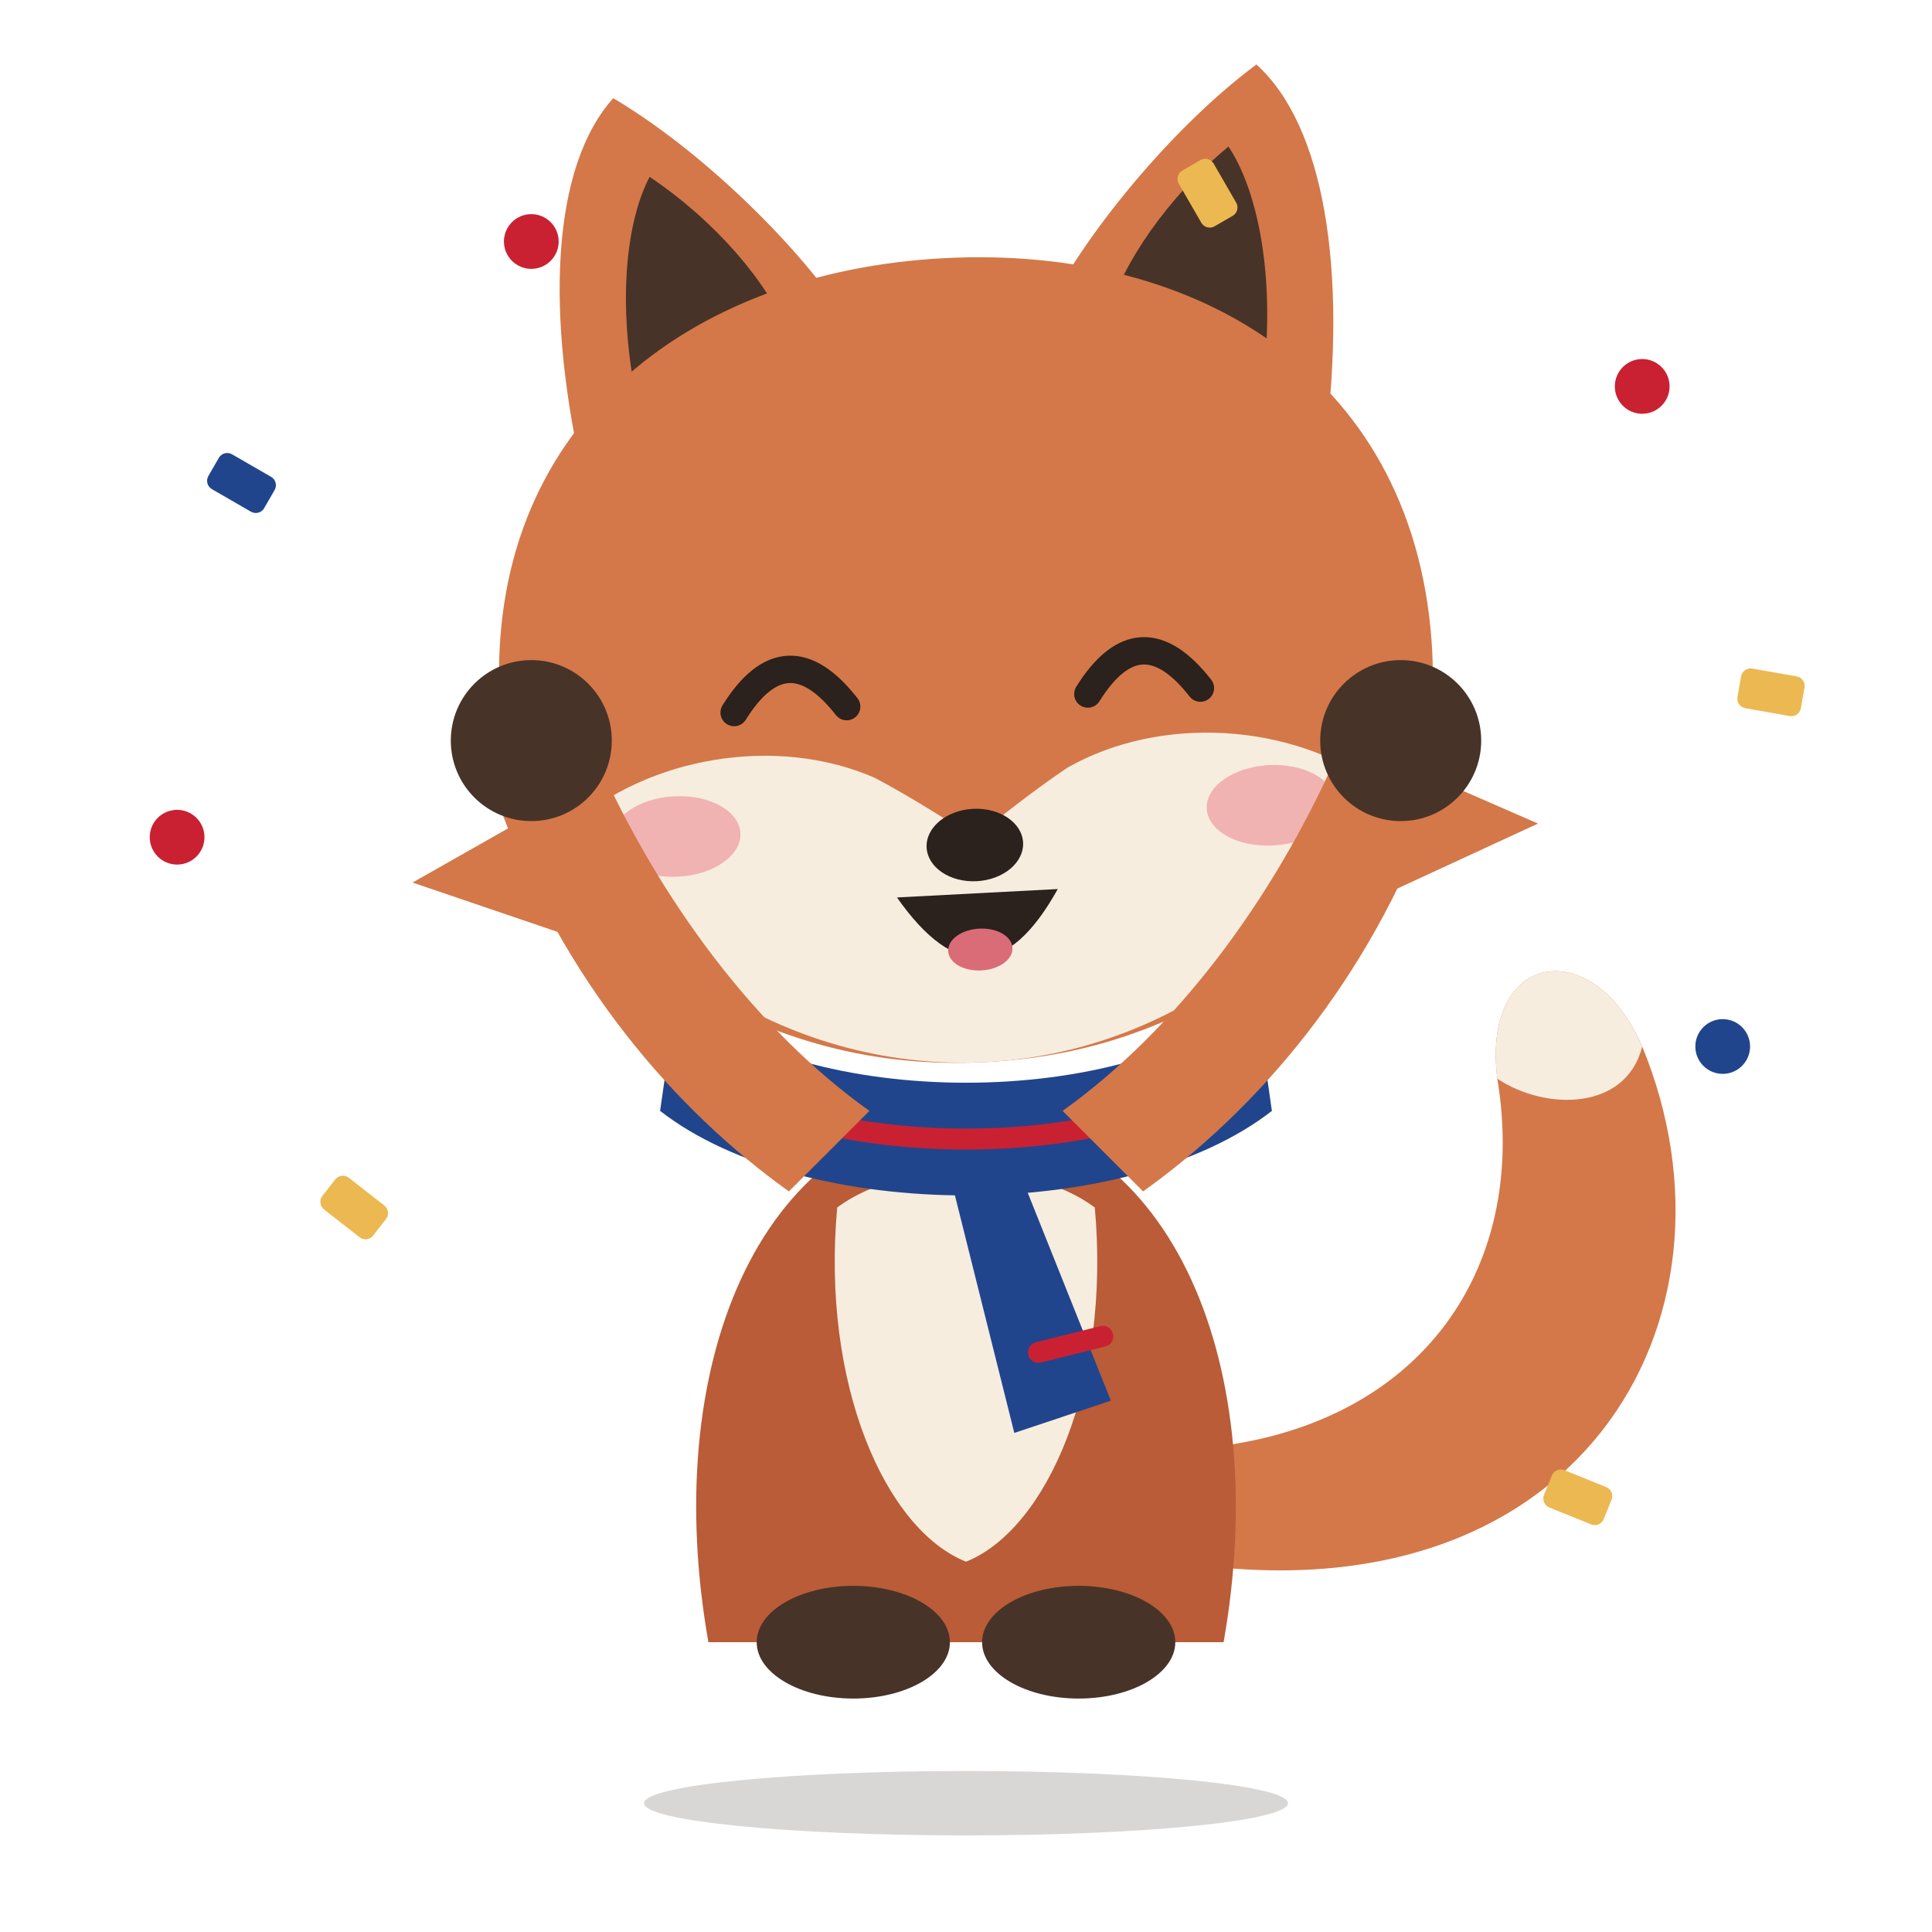
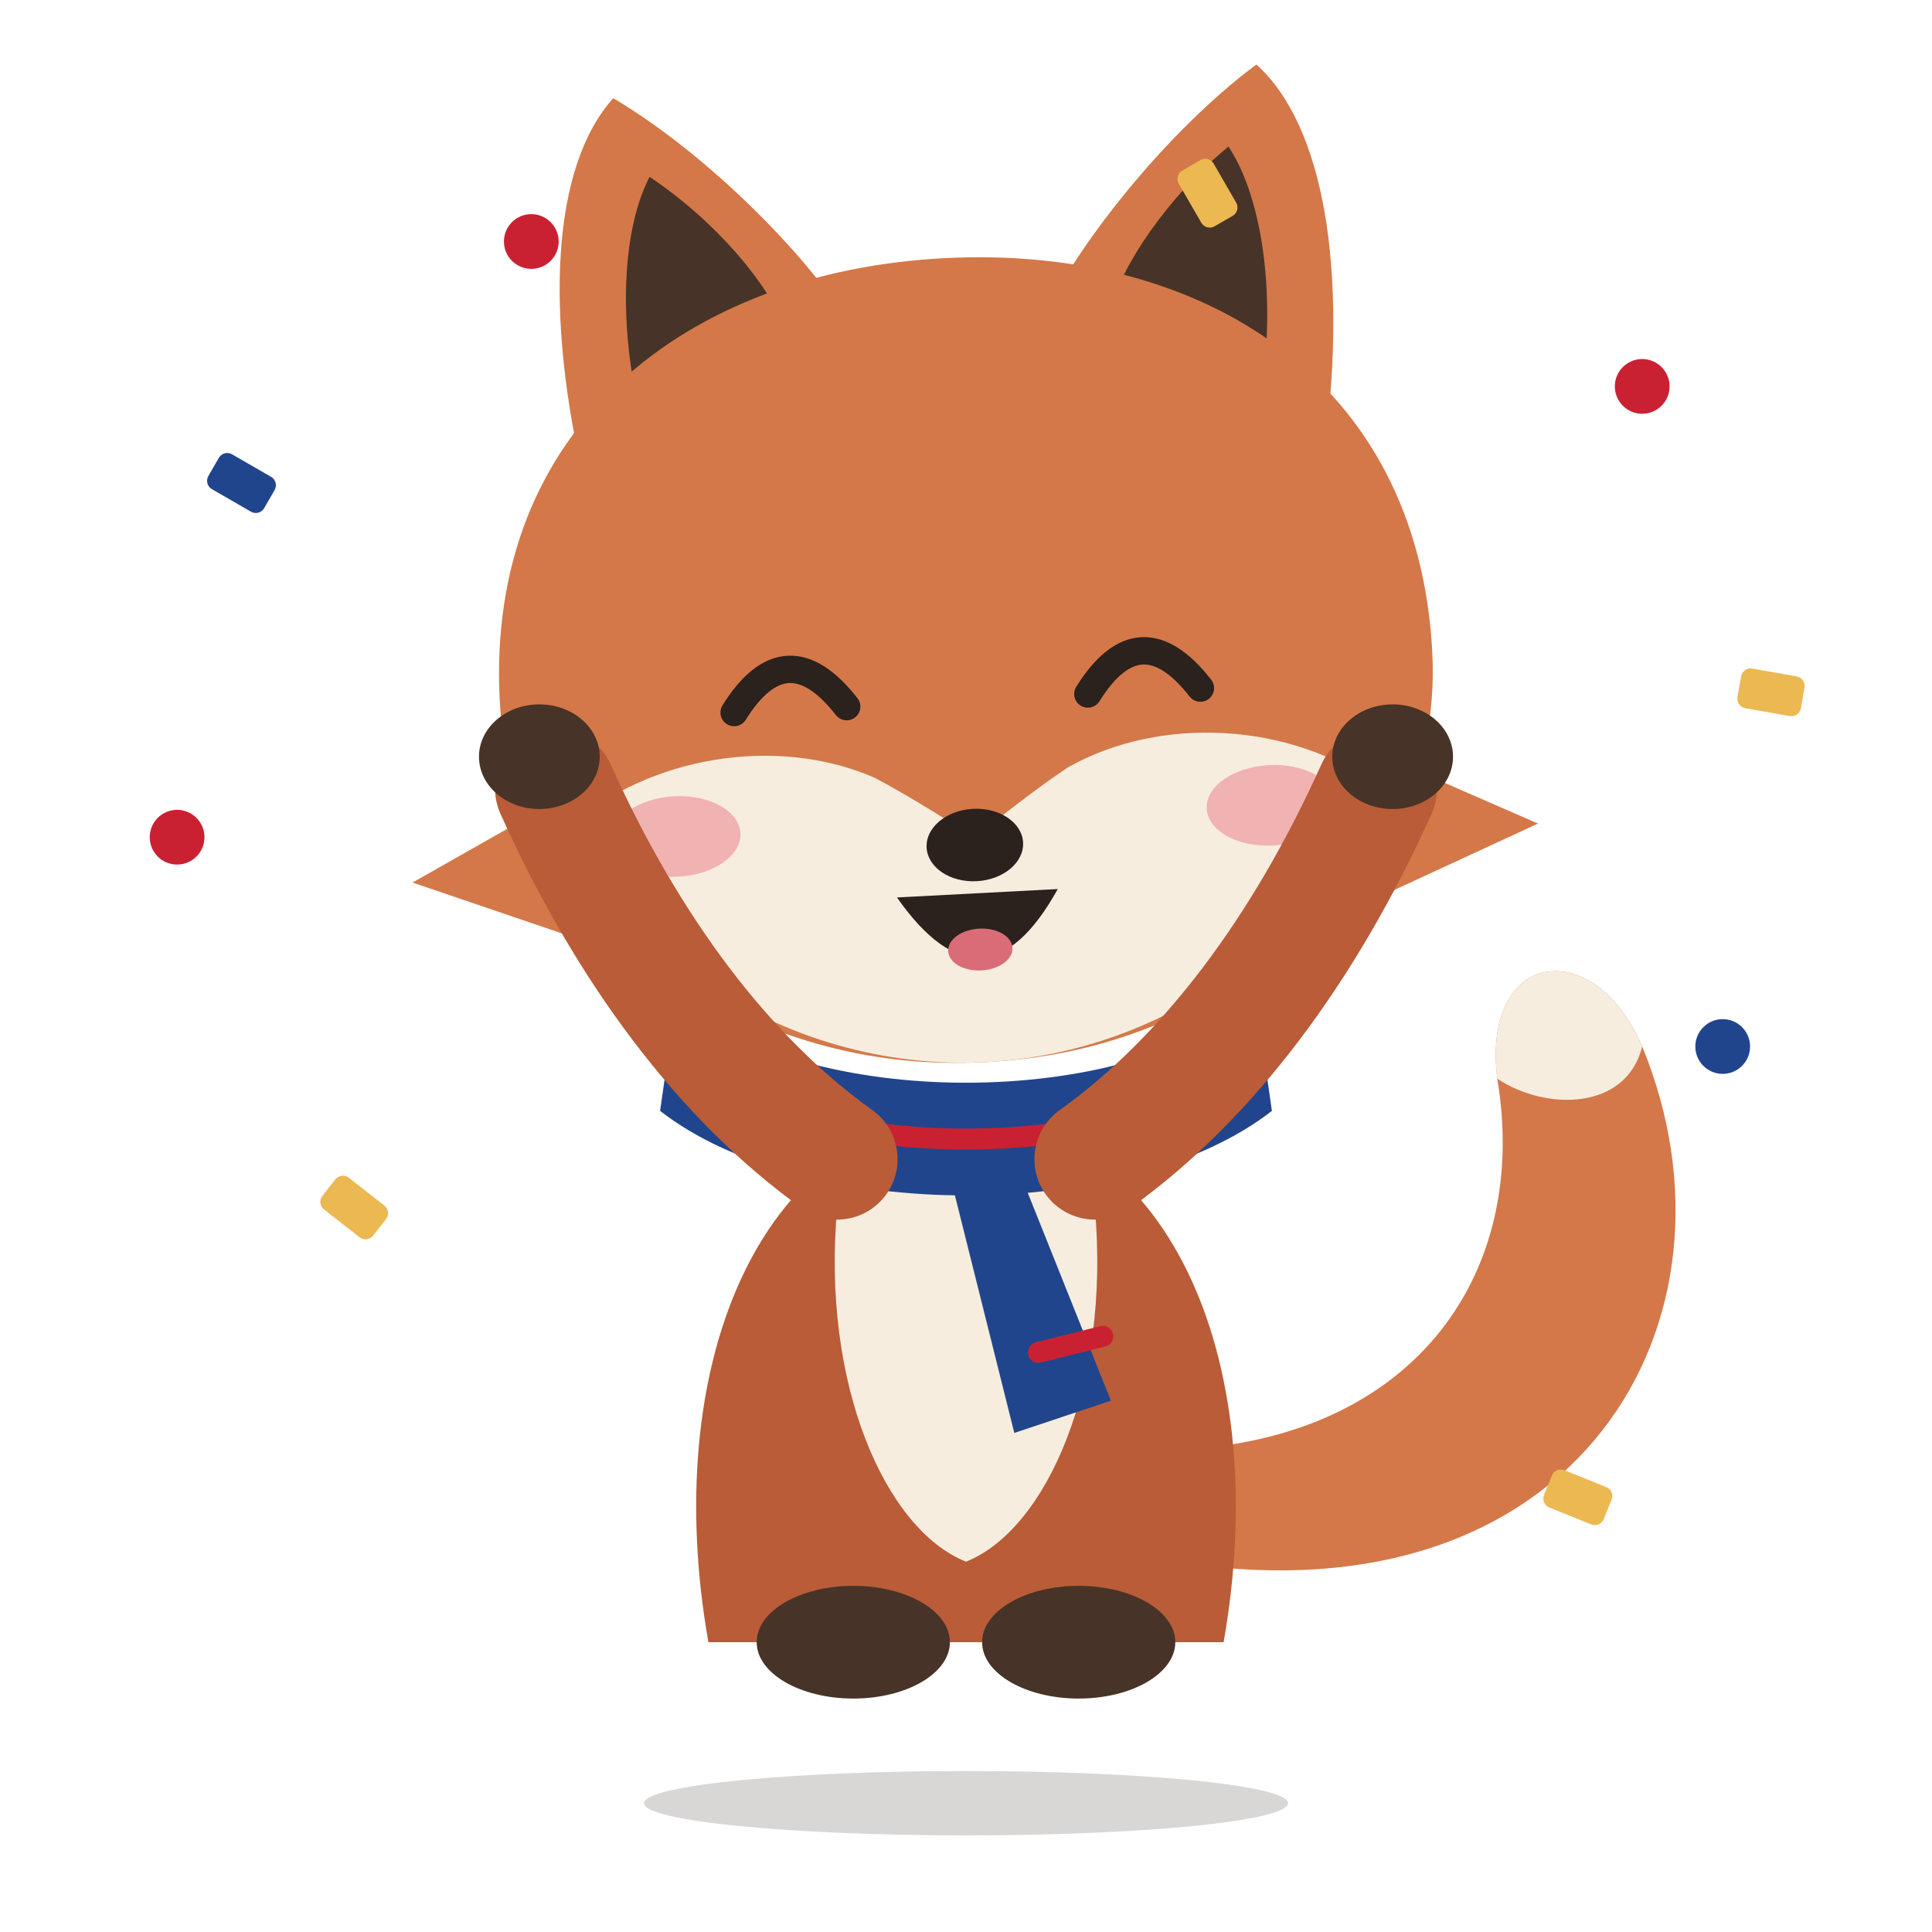
<svg xmlns="http://www.w3.org/2000/svg" viewBox="0 0 240 240">
  <path d="M80 224a40 4 0 1 0 80 0a40 4 0 1 0 -80 0Z" fill="hsl(20 20% 14%)" opacity="0.18" />
  <g transform="translate(0 -12)">
    <path d="M146 206 C196 214 218 176 204 142 C198 128 184 130 186 146 C190 170 176 190 148 192 Z" fill="hsl(20 62% 56%)" />
    <path d="M204 142 C198 128 184 130 186 146 C192 150 202 150 204 142 Z" fill="hsl(36 55% 92%)" />
    <path d="M88 216 C82 182 94 152 120 150 C146 152 158 182 152 216 Z" fill="hsl(17 54% 47%)" />
    <path d="M104 162 C112 156 128 156 136 162 C138 184 130 202 120 206 C110 202 102 184 104 162 Z" fill="hsl(36 55% 92%)" />
    <path d="M126 156 L138 186 L126 190 L118 158 Z" fill="hsl(220 62% 34%)" />
    <path d="M129 180 L137 178" fill="none" stroke="hsl(354 72% 46%)" stroke-width="2.6" stroke-linecap="round" stroke-linejoin="round" />
    <path d="M94 216a12 7 0 1 0 24 0a12 7 0 1 0 -24 0Z" fill="hsl(20 28% 22%)" />
    <path d="M122 216a12 7 0 1 0 24 0a12 7 0 1 0 -24 0Z" fill="hsl(20 28% 22%)" />
    <g transform="rotate(-3 120 96)">
      <path d="M74 70 C70 48 72 30 80 22 C92 30 104 44 108 52 Z" fill="hsl(20 62% 56%)" />
      <path d="M166 70 C170 48 168 30 160 22 C148 30 136 44 132 52 Z" fill="hsl(20 62% 56%)" />
      <path d="M81 60 C79 47 81 37 84 32 C92 38 98 46 100 52 Z" fill="hsl(20 28% 22%)" />
      <path d="M159 60 C161 47 159 37 156 32 C148 38 142 46 140 52 Z" fill="hsl(20 28% 22%)" />
      <path d="M66 110 L50 118 L70 126 Z" fill="hsl(20 62% 56%)" />
      <path d="M174 110 L190 118 L170 126 Z" fill="hsl(20 62% 56%)" />
      <path d="M62 96 C62 62 88 44 120 44 C152 44 178 62 178 96 C178 112 170 124 158 132 C146 140 134 144 120 144 C106 144 94 140 82 132 C70 124 62 112 62 96 Z" fill="hsl(20 62% 56%)" />
      <path d="M70 112 C80 104 96 102 108 108 C113 111 117 114 120 116 C123 114 127 111 132 108 C144 102 160 104 170 112 C166 126 146 144 120 144 C94 144 74 126 70 112 Z" fill="hsl(36 55% 92%)" />
      <path d="M91 99 q7 -10 14 0 M135 99 q7 -10 14 0" fill="none" stroke="hsl(20 20% 14%)" stroke-width="3.4" stroke-linecap="round" stroke-linejoin="round" />
      <path d="M75 114a8 5 0 1 0 16 0a8 5 0 1 0 -16 0Z" fill="hsl(354 75% 72%)" opacity="0.55" />
      <path d="M149 114a8 5 0 1 0 16 0a8 5 0 1 0 -16 0Z" fill="hsl(354 75% 72%)" opacity="0.55" />
      <path d="M114 117a6 4.5 0 1 0 12 0a6 4.5 0 1 0 -12 0Z" fill="hsl(20 20% 14%)" />
      <path d="M110 123 q10 16 20 0 Z" fill="hsl(20 20% 14%)" />
      <path d="M116 130a4 2.6 0 1 0 8 0a4 2.6 0 1 0 -8 0Z" fill="hsl(354 60% 64%)" />
    </g>
    <path d="M84 136 C100 150 140 150 156 136 L158 150 C140 164 100 164 82 150 Z" fill="hsl(220 62% 34%)" />
    <path d="M83 143 C100 157 140 157 157 143" fill="none" stroke="hsl(354 72% 46%)" stroke-width="2.6" stroke-linecap="round" stroke-linejoin="round" />
    <g transform="translate(0 0)">
-       <path d="M98 160 C84 150 70 134 62 112 L74 106 C82 124 94 140 108 150 Z" fill="hsl(20 62% 56%)" />
-       <path d="M56 104a10 10 0 1 0 20 0a10 10 0 1 0 -20 0Z" fill="hsl(20 28% 22%)" />
-       <path d="M142 160 C156 150 170 134 178 112 L166 106 C158 124 146 140 132 150 Z" fill="hsl(20 62% 56%)" />
-       <path d="M164 104a10 10 0 1 0 20 0a10 10 0 1 0 -20 0Z" fill="hsl(20 28% 22%)" />
+       <path d="M104 156 C90 146 78 130 69 110" fill="none" stroke="hsl(17 54% 47%)" stroke-width="15" stroke-linecap="round" />
+       <path d="M59.5 106a7.5 6.5 0 1 0 15 0a7.5 6.5 0 1 0 -15 0Z" fill="hsl(20 28% 22%)" />
+       <path d="M136 156 C150 146 162 130 171 110" fill="none" stroke="hsl(17 54% 47%)" stroke-width="15" stroke-linecap="round" />
+       <path d="M165.5 106a7.5 6.5 0 1 0 15 0a7.5 6.5 0 1 0 -15 0Z" fill="hsl(20 28% 22%)" />
    </g>
  </g>
  <rect x="26" y="57.5" width="8" height="5" rx="1.2" fill="hsl(220 62% 34%)" transform="rotate(30 30 60)" />
  <path d="M200.6 48a3.4 3.4 0 1 0 6.8 0a3.4 3.4 0 1 0 -6.8 0Z" fill="hsl(354 72% 46%)" />
  <rect x="40" y="147.5" width="8" height="5" rx="1.2" fill="hsl(40 80% 62%)" transform="rotate(38 44 150)" />
  <path d="M210.6 130a3.4 3.4 0 1 0 6.8 0a3.4 3.4 0 1 0 -6.8 0Z" fill="hsl(220 62% 34%)" />
  <rect x="146" y="21.5" width="8" height="5" rx="1.2" fill="hsl(40 80% 62%)" transform="rotate(60 150 24)" />
  <path d="M18.6 104a3.4 3.4 0 1 0 6.8 0a3.4 3.4 0 1 0 -6.8 0Z" fill="hsl(354 72% 46%)" />
  <rect x="192" y="183.5" width="8" height="5" rx="1.2" fill="hsl(40 80% 62%)" transform="rotate(22 196 186)" />
  <path d="M62.6 30a3.4 3.4 0 1 0 6.8 0a3.4 3.4 0 1 0 -6.8 0Z" fill="hsl(354 72% 46%)" />
  <rect x="216" y="83.5" width="8" height="5" rx="1.2" fill="hsl(40 80% 62%)" transform="rotate(10 220 86)" />
</svg>
